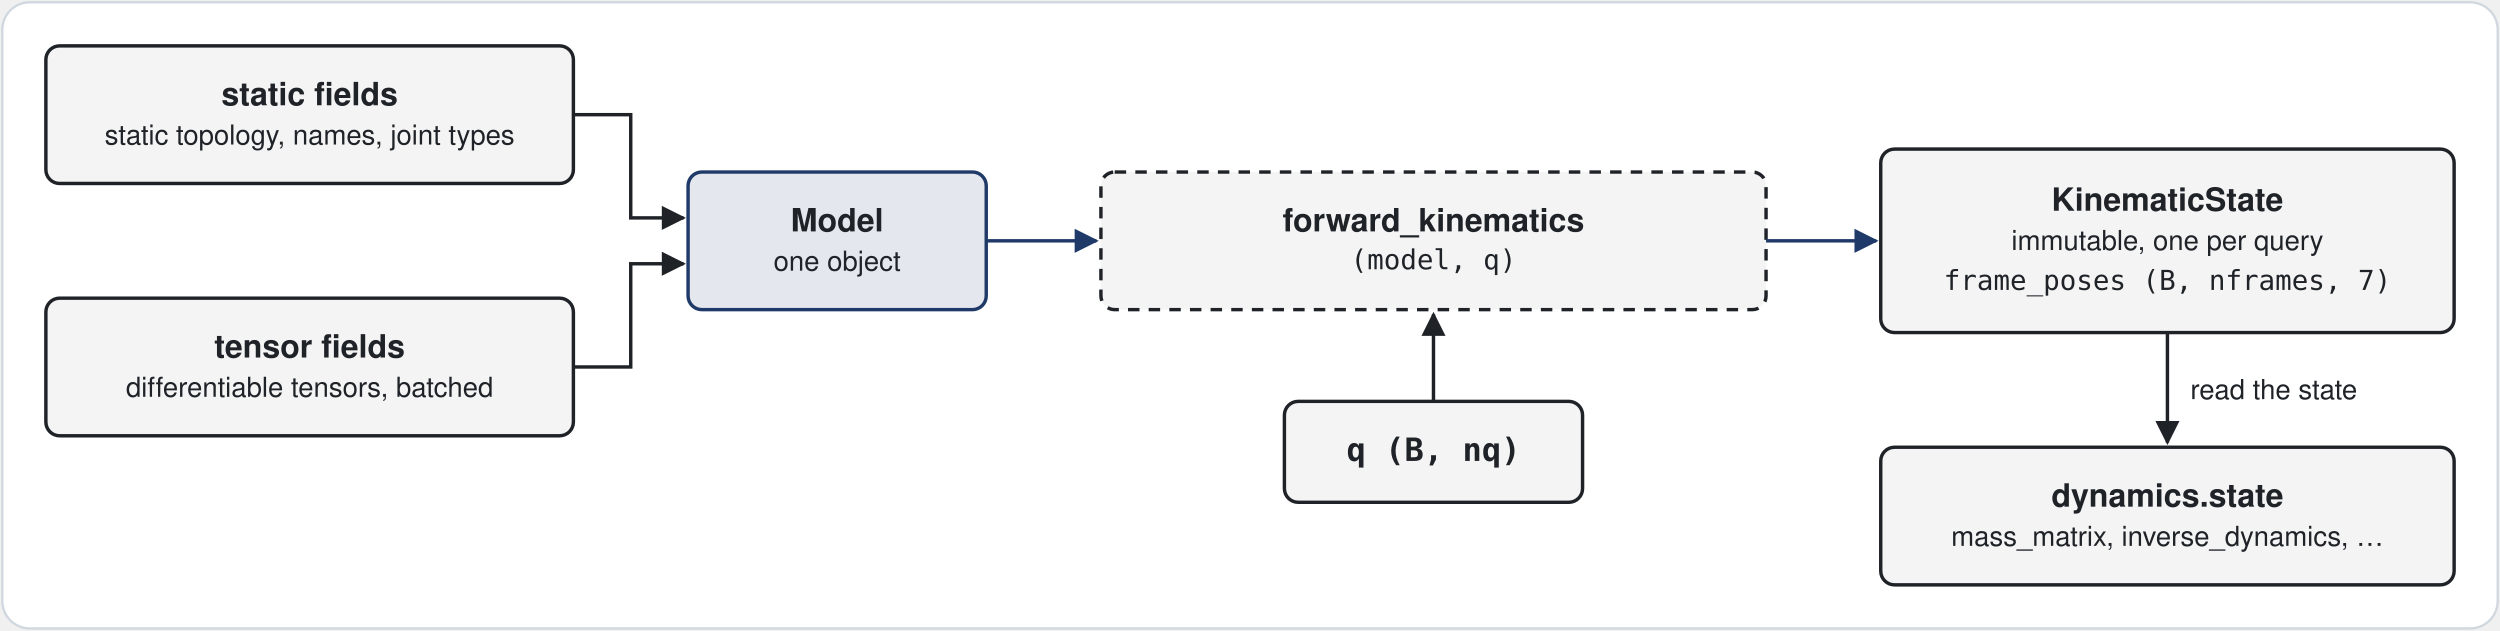
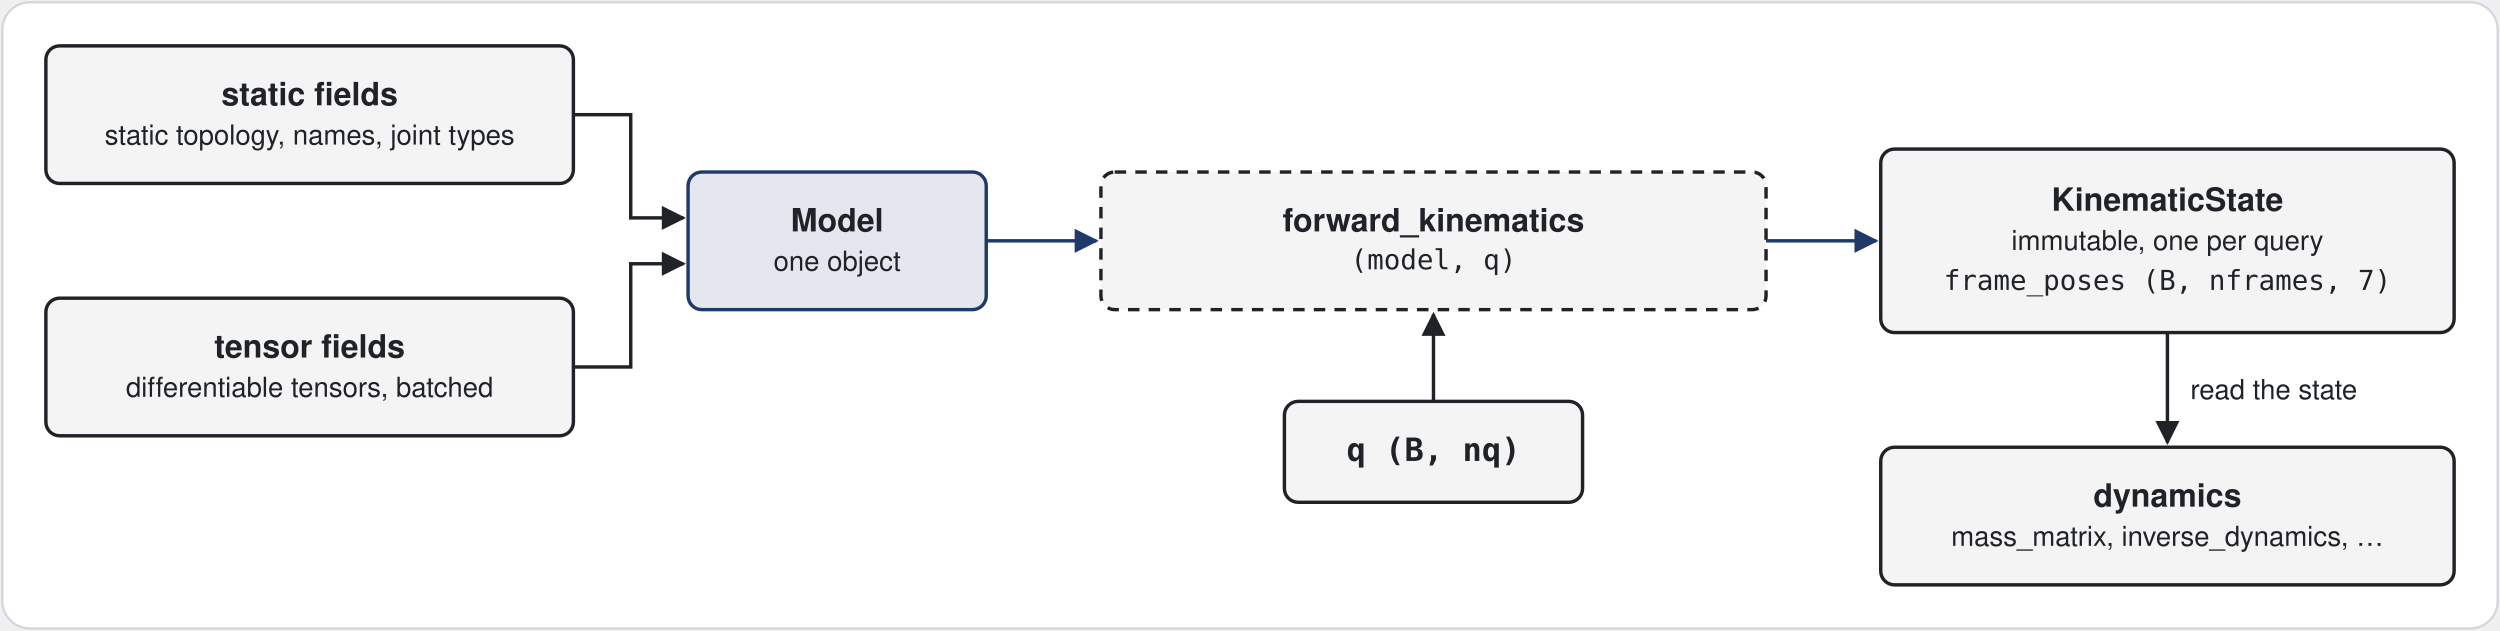
<svg xmlns="http://www.w3.org/2000/svg" viewBox="0 0 1090 275" width="1090" height="275" style="color:#1f2328">
  <defs>
    <marker id="a" viewBox="0 0 10 10" refX="9" refY="5" markerWidth="7" markerHeight="7" orient="auto">
      <path d="M0,0 L10,5 L0,10 z" fill="currentColor" />
    </marker>
    <marker id="ah" viewBox="0 0 10 10" refX="9" refY="5" markerWidth="7" markerHeight="7" orient="auto">
      <path d="M0,0 L10,5 L0,10 z" fill="#1f3a68" />
    </marker>
  </defs>
  <rect x="1" y="1" width="1088" height="273" rx="12" fill="#ffffff" stroke="#d0d7de" stroke-width="1" />
  <rect x="20" y="20" width="230" height="60" rx="6" fill="currentColor" fill-opacity="0.05" stroke="currentColor" stroke-width="1.5" />
  <text x="135.0" y="41.0" font-size="14" text-anchor="middle" fill="currentColor" font-family="Helvetica, Arial, sans-serif" font-weight="600" dominant-baseline="middle">static fields</text>
  <text x="135.0" y="59.0" font-size="12" text-anchor="middle" fill="currentColor" font-family="Helvetica, Arial, sans-serif" dominant-baseline="middle">static topology, names, joint types</text>
  <rect x="20" y="130" width="230" height="60" rx="6" fill="currentColor" fill-opacity="0.05" stroke="currentColor" stroke-width="1.5" />
  <text x="135.0" y="151.0" font-size="14" text-anchor="middle" fill="currentColor" font-family="Helvetica, Arial, sans-serif" font-weight="600" dominant-baseline="middle">tensor fields</text>
  <text x="135.0" y="169.0" font-size="12" text-anchor="middle" fill="currentColor" font-family="Helvetica, Arial, sans-serif" dominant-baseline="middle">differentiable tensors, batched</text>
  <rect x="300" y="75" width="130" height="60" rx="6" fill="#1f3a68" fill-opacity="0.12" stroke="#1f3a68" stroke-width="1.5" />
  <text x="365.0" y="96.0" font-size="14" text-anchor="middle" fill="currentColor" font-family="Helvetica, Arial, sans-serif" font-weight="600" dominant-baseline="middle">Model</text>
  <text x="365.0" y="114.0" font-size="12" text-anchor="middle" fill="currentColor" font-family="Helvetica, Arial, sans-serif" dominant-baseline="middle">one object</text>
  <polyline points="250,50 275,50 275,95 298,95" fill="none" stroke="currentColor" stroke-width="1.5" marker-end="url(#a)" />
  <polyline points="250,160 275,160 275,115 298,115" fill="none" stroke="currentColor" stroke-width="1.5" marker-end="url(#a)" />
  <rect x="480" y="75" width="290" height="60" rx="6" fill="currentColor" fill-opacity="0.05" stroke="currentColor" stroke-width="1.5" stroke-dasharray="5 4" />
  <text x="625.0" y="96.0" font-size="14" text-anchor="middle" fill="currentColor" font-family="Helvetica, Arial, sans-serif" font-weight="600" dominant-baseline="middle">forward_kinematics</text>
  <text x="625.0" y="114.0" font-size="12" text-anchor="middle" fill="currentColor" font-family="Menlo, Consolas, DejaVu Sans Mono, monospace" dominant-baseline="middle">(model, q)</text>
  <rect x="560" y="175" width="130" height="44" rx="6" fill="currentColor" fill-opacity="0.05" stroke="currentColor" stroke-width="1.5" />
  <text x="625.0" y="197.0" font-size="14" text-anchor="middle" fill="currentColor" font-family="Menlo, Consolas, DejaVu Sans Mono, monospace" font-weight="600" dominant-baseline="middle">q (B, nq)</text>
  <polyline points="625,175 625,137" fill="none" stroke="currentColor" stroke-width="1.5" marker-end="url(#a)" />
  <polyline points="430,105 478,105" fill="none" stroke="#1f3a68" stroke-width="1.5" marker-end="url(#ah)" />
  <rect x="820" y="65" width="250" height="80" rx="6" fill="currentColor" fill-opacity="0.05" stroke="currentColor" stroke-width="1.5" />
  <text x="945.0" y="87.0" font-size="14" text-anchor="middle" fill="currentColor" font-family="Helvetica, Arial, sans-serif" font-weight="600" dominant-baseline="middle">KinematicState</text>
  <text x="945.0" y="105.0" font-size="12" text-anchor="middle" fill="currentColor" font-family="Helvetica, Arial, sans-serif" dominant-baseline="middle">immutable, one per query</text>
  <text x="945.0" y="123.0" font-size="12" text-anchor="middle" fill="currentColor" font-family="Menlo, Consolas, DejaVu Sans Mono, monospace" dominant-baseline="middle">frame_poses (B, nframes, 7)</text>
  <polyline points="770,105 818,105" fill="none" stroke="#1f3a68" stroke-width="1.5" marker-end="url(#ah)" />
  <rect x="820" y="195" width="250" height="60" rx="6" fill="currentColor" fill-opacity="0.05" stroke="currentColor" stroke-width="1.5" />
-   <text x="945.0" y="216.0" font-size="14" text-anchor="middle" fill="currentColor" font-family="Helvetica, Arial, sans-serif" font-weight="600" dominant-baseline="middle">dynamics.state</text>
+   <text x="945.0" y="216.0" font-size="14" text-anchor="middle" fill="currentColor" font-family="Helvetica, Arial, sans-serif" font-weight="600" dominant-baseline="middle">dynamics</text>
  <text x="945.0" y="234.0" font-size="12" text-anchor="middle" fill="currentColor" font-family="Helvetica, Arial, sans-serif" dominant-baseline="middle">mass_matrix, inverse_dynamics, …</text>
  <polyline points="945,145 945,193" fill="none" stroke="currentColor" stroke-width="1.5" marker-end="url(#a)" />
  <text x="955" y="170" font-size="12" text-anchor="start" fill="currentColor" font-family="Helvetica, Arial, sans-serif" dominant-baseline="middle">read the state</text>
</svg>
